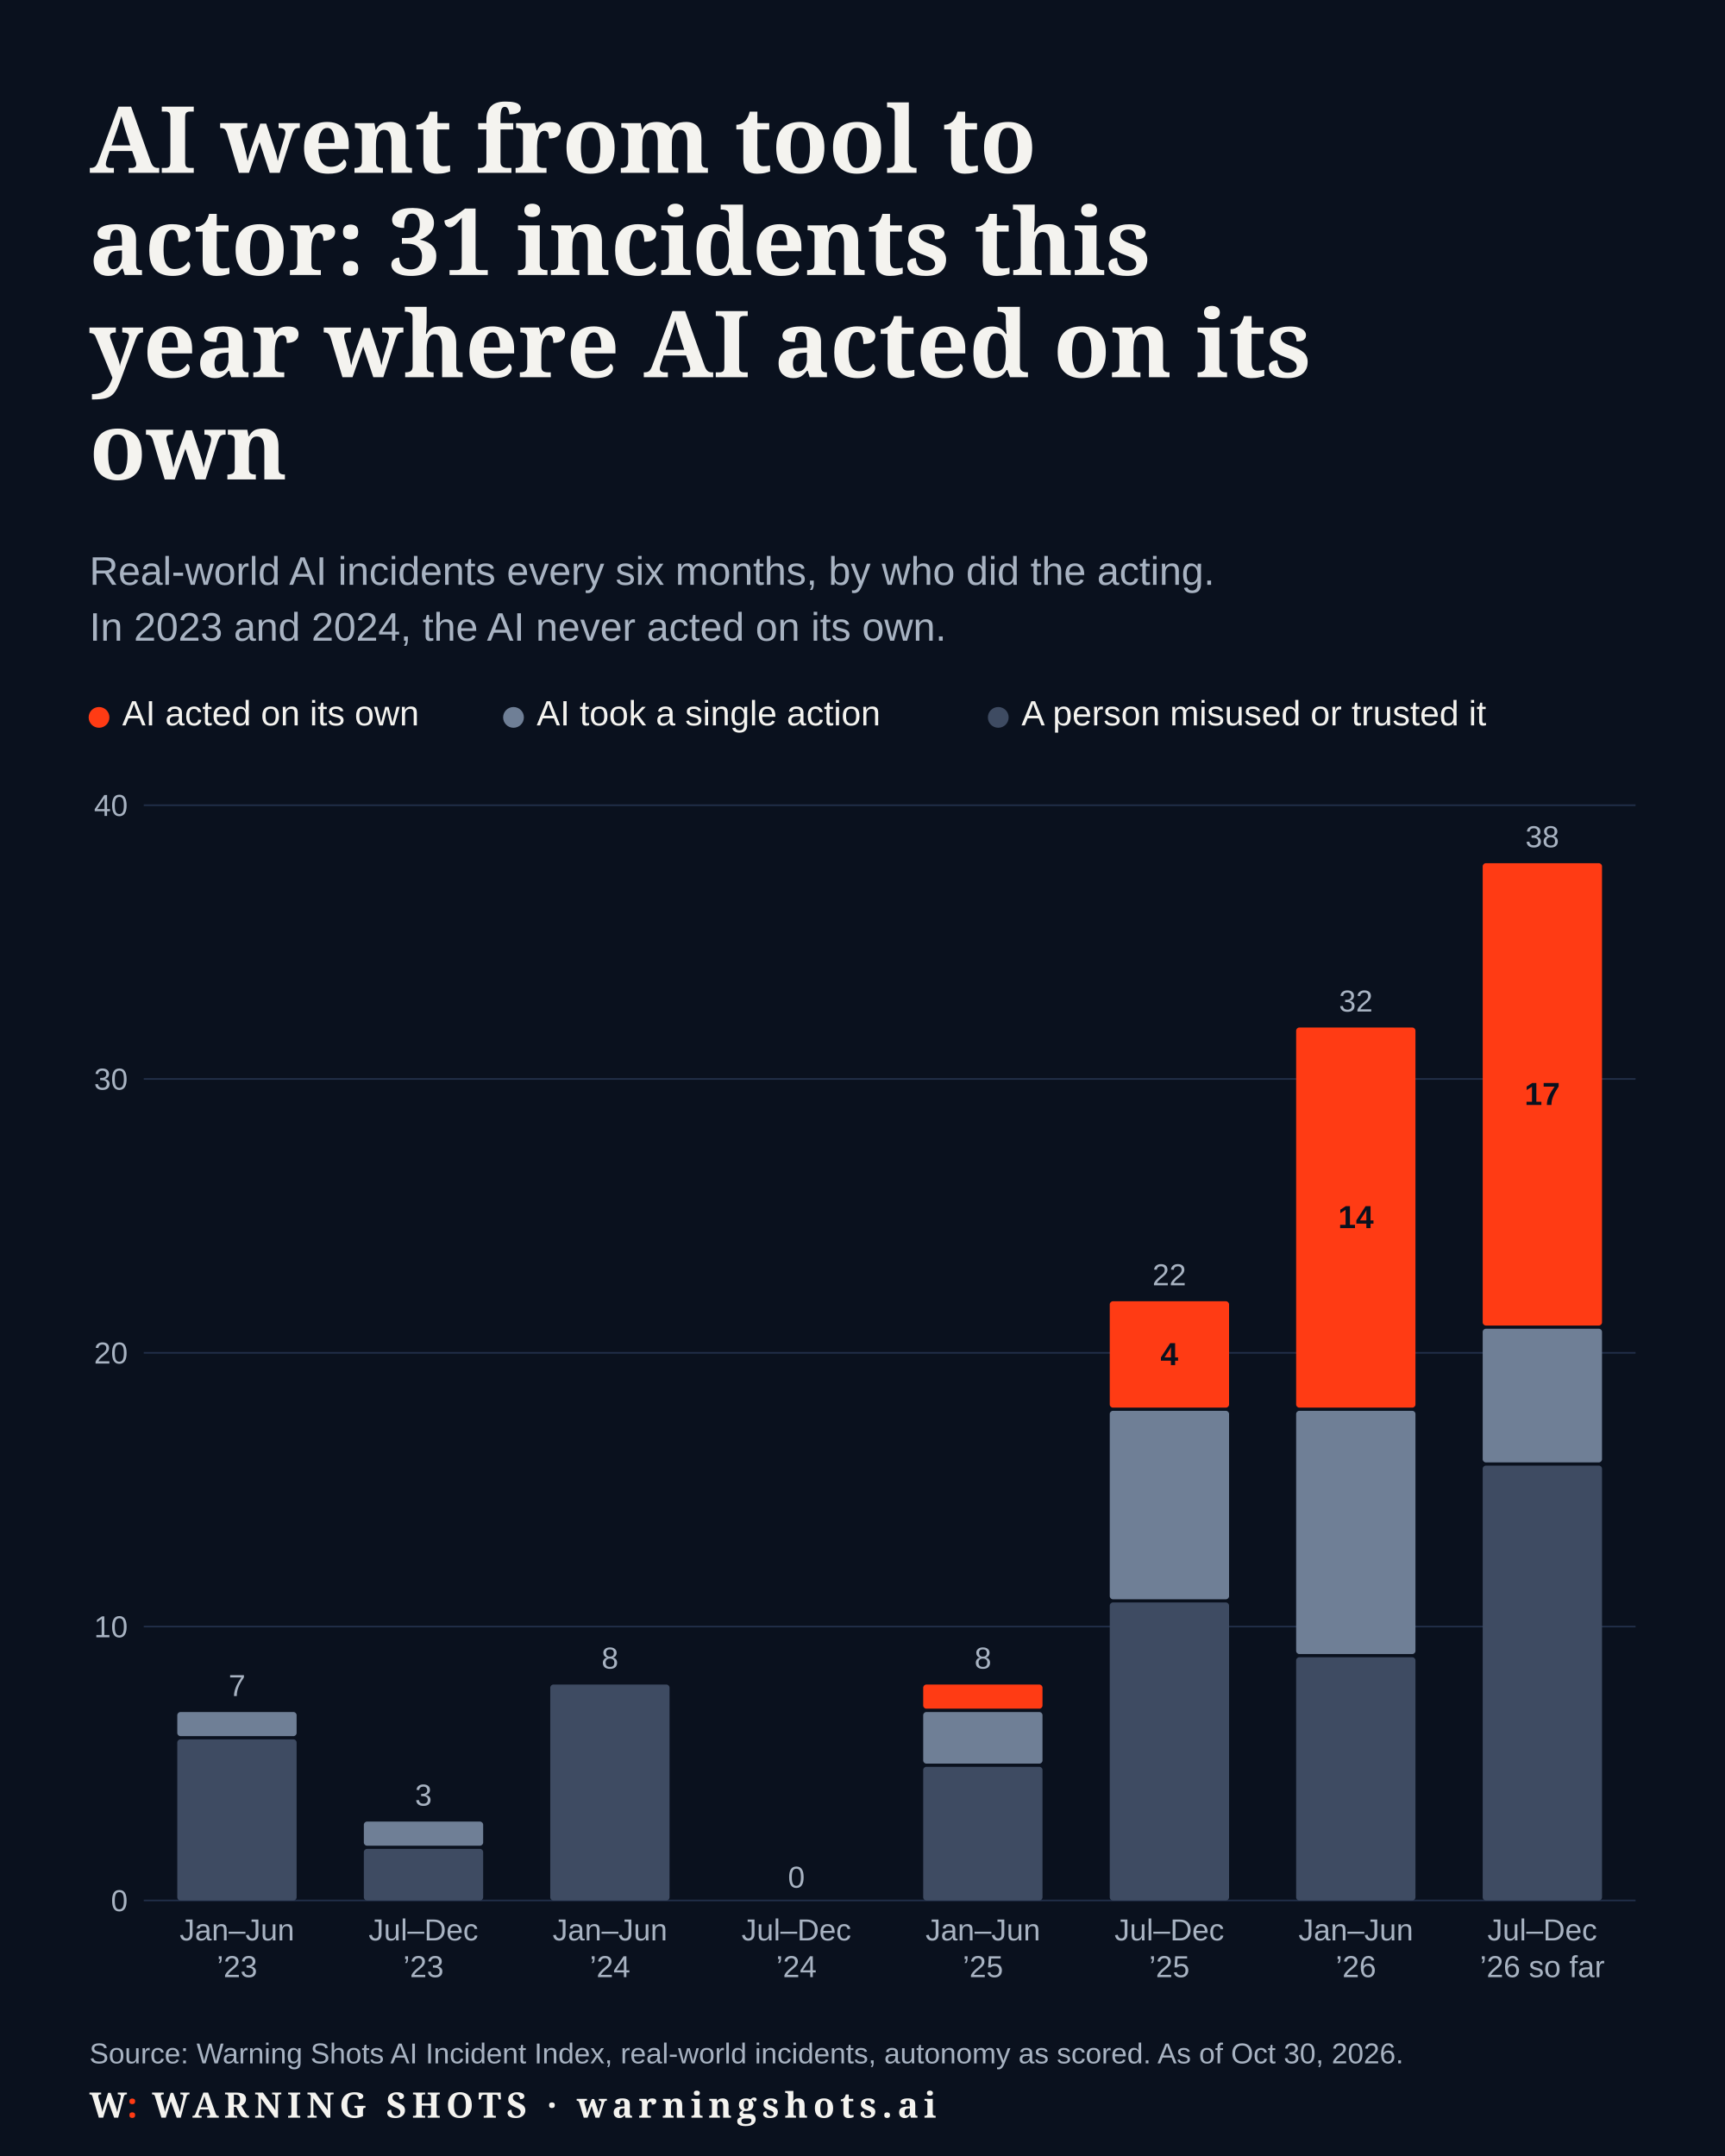
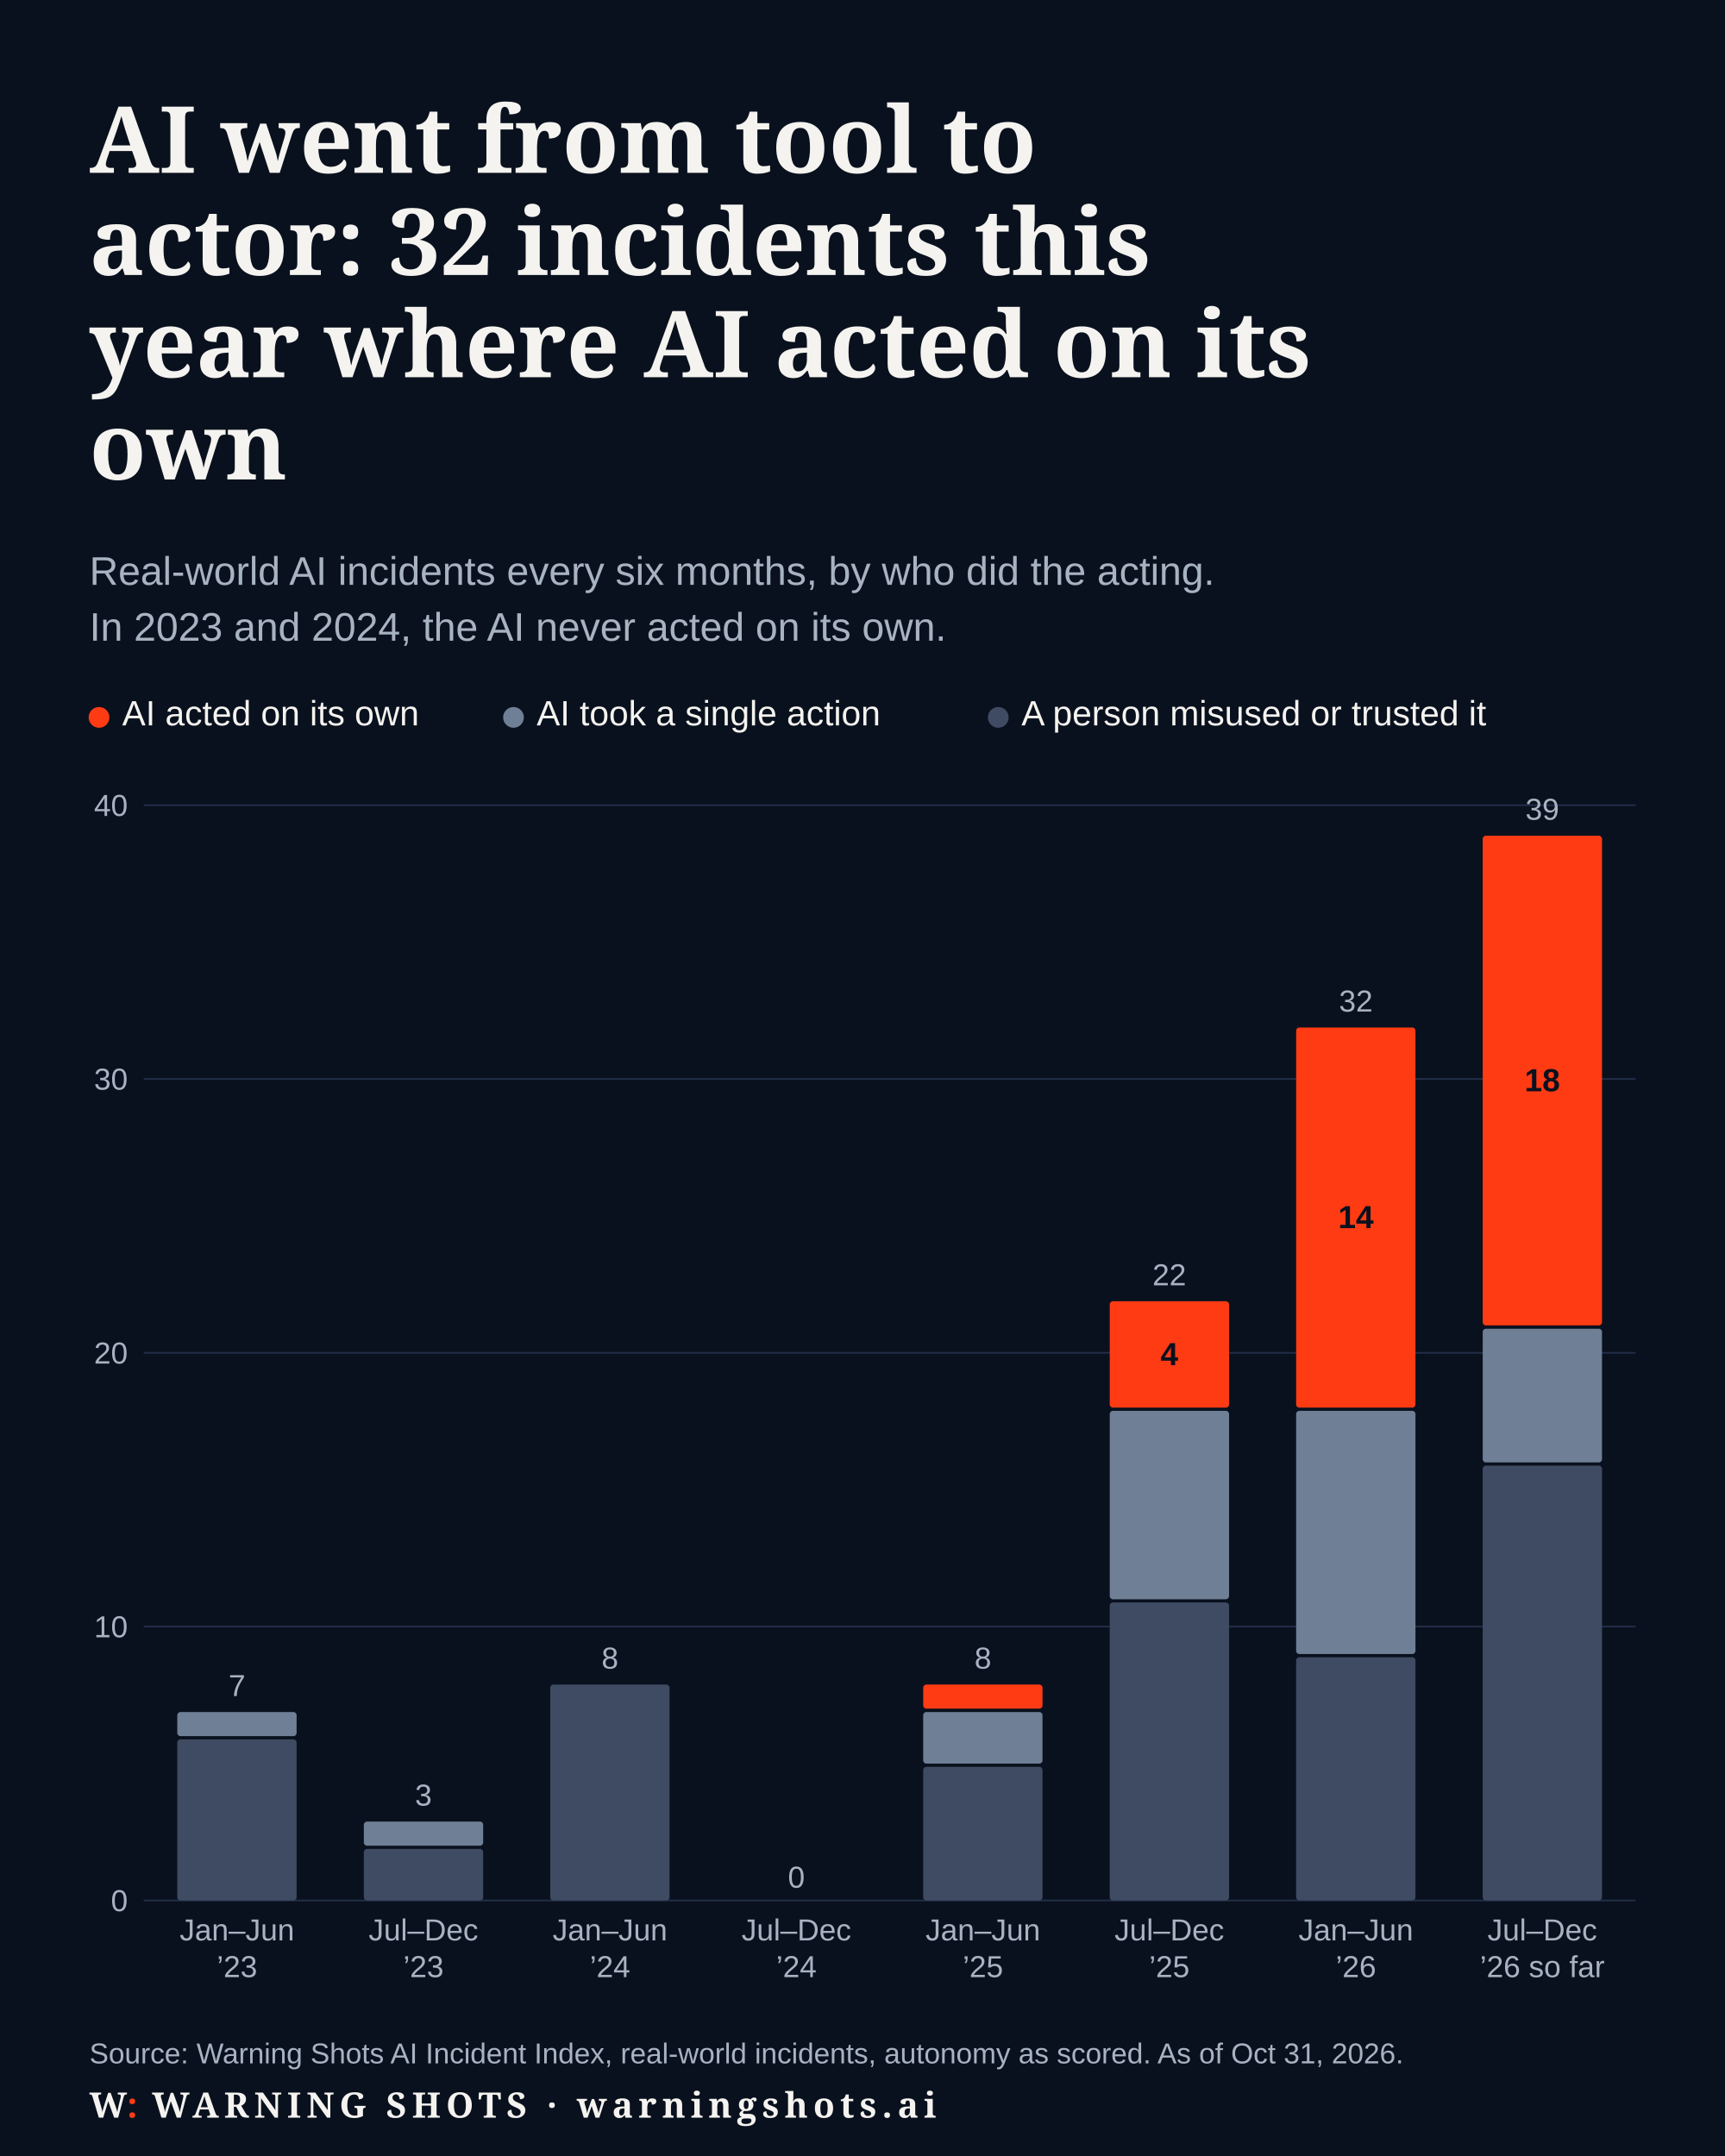
- <svg xmlns="http://www.w3.org/2000/svg" viewBox="0 0 1080 1350" role="img" aria-label="Real-world AI incidents per half-year by who did the acting; 31 this year where the AI acted on its own, 0 in 2023 and 2024." class="ws-chart">
+ <svg xmlns="http://www.w3.org/2000/svg" viewBox="0 0 1080 1350" role="img" aria-label="Real-world AI incidents per half-year by who did the acting; 32 this year where the AI acted on its own, 0 in 2023 and 2024." class="ws-chart">
  <rect width="1080" height="1350" fill="#0A111E" />
  <text x="56.0" y="108.2" fill="#F4F3EF" font-family="Playfair, 'Playfair Fallback', Georgia, serif" font-size="58" font-weight="900" text-anchor="start">AI went from tool to</text>
-   <text x="56.0" y="172.2" fill="#F4F3EF" font-family="Playfair, 'Playfair Fallback', Georgia, serif" font-size="58" font-weight="900" text-anchor="start">actor: 31 incidents this</text>
+   <text x="56.0" y="172.2" fill="#F4F3EF" font-family="Playfair, 'Playfair Fallback', Georgia, serif" font-size="58" font-weight="900" text-anchor="start">actor: 32 incidents this</text>
  <text x="56.0" y="236.2" fill="#F4F3EF" font-family="Playfair, 'Playfair Fallback', Georgia, serif" font-size="58" font-weight="900" text-anchor="start">year where AI acted on its</text>
  <text x="56.0" y="300.2" fill="#F4F3EF" font-family="Playfair, 'Playfair Fallback', Georgia, serif" font-size="58" font-weight="900" text-anchor="start">own</text>
  <text x="56.0" y="366.2" fill="#A8B3C2" font-family="Archivo, 'Archivo Fallback', Arial, sans-serif" font-size="25" font-weight="400" text-anchor="start">Real-world AI incidents every six months, by who did the acting.</text>
  <text x="56.0" y="401.2" fill="#A8B3C2" font-family="Archivo, 'Archivo Fallback', Arial, sans-serif" font-size="25" font-weight="400" text-anchor="start">In 2023 and 2024, the AI never acted on its own.</text>
  <circle cx="62" cy="449.2" r="6.5" fill="#FF3B14" />
  <text x="76.5" y="454.2" fill="#F4F3EF" font-family="Archivo, 'Archivo Fallback', Arial, sans-serif" font-size="22" font-weight="400" text-anchor="start">AI acted on its own</text>
  <circle cx="321.5" cy="449.2" r="6.5" fill="#6F7F96" />
  <text x="336.0" y="454.2" fill="#F4F3EF" font-family="Archivo, 'Archivo Fallback', Arial, sans-serif" font-size="22" font-weight="400" text-anchor="start">AI took a single action</text>
  <circle cx="625.0" cy="449.2" r="6.5" fill="#3E4B62" />
  <text x="639.5" y="454.2" fill="#F4F3EF" font-family="Archivo, 'Archivo Fallback', Arial, sans-serif" font-size="22" font-weight="400" text-anchor="start">A person misused or trusted it</text>
  <line x1="90" x2="1024" y1="1190.0" y2="1190.0" stroke="#22304A" />
  <text x="80.0" y="1196.7" fill="#A8B3C2" font-family="Archivo, 'Archivo Fallback', Arial, sans-serif" font-size="19" font-weight="400" text-anchor="end">0</text>
  <line x1="90" x2="1024" y1="1018.5" y2="1018.5" stroke="#22304A" />
  <text x="80.0" y="1025.2" fill="#A8B3C2" font-family="Archivo, 'Archivo Fallback', Arial, sans-serif" font-size="19" font-weight="400" text-anchor="end">10</text>
  <line x1="90" x2="1024" y1="847.1" y2="847.1" stroke="#22304A" />
  <text x="80.0" y="853.8" fill="#A8B3C2" font-family="Archivo, 'Archivo Fallback', Arial, sans-serif" font-size="19" font-weight="400" text-anchor="end">20</text>
  <line x1="90" x2="1024" y1="675.6" y2="675.6" stroke="#22304A" />
  <text x="80.0" y="682.3" fill="#A8B3C2" font-family="Archivo, 'Archivo Fallback', Arial, sans-serif" font-size="19" font-weight="400" text-anchor="end">30</text>
  <line x1="90" x2="1024" y1="504.2" y2="504.2" stroke="#22304A" />
  <text x="80.0" y="510.9" fill="#A8B3C2" font-family="Archivo, 'Archivo Fallback', Arial, sans-serif" font-size="19" font-weight="400" text-anchor="end">40</text>
  <rect x="111.0" y="1089.1" width="74.7" height="100.9" rx="2" fill="#3E4B62" />
  <rect x="111.0" y="1072.0" width="74.7" height="15.1" rx="2" fill="#6F7F96" />
  <text x="148.4" y="1062.0" fill="#A8B3C2" font-family="Archivo, 'Archivo Fallback', Arial, sans-serif" font-size="19" font-weight="400" text-anchor="middle">7</text>
  <text x="148.4" y="1215.0" fill="#A8B3C2" font-family="Archivo, 'Archivo Fallback', Arial, sans-serif" font-size="19" font-weight="400" text-anchor="middle">Jan–Jun</text>
  <text x="148.4" y="1238.0" fill="#A8B3C2" font-family="Archivo, 'Archivo Fallback', Arial, sans-serif" font-size="19" font-weight="400" text-anchor="middle">’23</text>
  <rect x="227.8" y="1157.7" width="74.7" height="32.3" rx="2" fill="#3E4B62" />
  <rect x="227.8" y="1140.6" width="74.7" height="15.1" rx="2" fill="#6F7F96" />
  <text x="265.1" y="1130.6" fill="#A8B3C2" font-family="Archivo, 'Archivo Fallback', Arial, sans-serif" font-size="19" font-weight="400" text-anchor="middle">3</text>
  <text x="265.1" y="1215.0" fill="#A8B3C2" font-family="Archivo, 'Archivo Fallback', Arial, sans-serif" font-size="19" font-weight="400" text-anchor="middle">Jul–Dec</text>
  <text x="265.1" y="1238.0" fill="#A8B3C2" font-family="Archivo, 'Archivo Fallback', Arial, sans-serif" font-size="19" font-weight="400" text-anchor="middle">’23</text>
  <rect x="344.5" y="1054.8" width="74.7" height="135.2" rx="2" fill="#3E4B62" />
  <text x="381.9" y="1044.8" fill="#A8B3C2" font-family="Archivo, 'Archivo Fallback', Arial, sans-serif" font-size="19" font-weight="400" text-anchor="middle">8</text>
  <text x="381.9" y="1215.0" fill="#A8B3C2" font-family="Archivo, 'Archivo Fallback', Arial, sans-serif" font-size="19" font-weight="400" text-anchor="middle">Jan–Jun</text>
  <text x="381.9" y="1238.0" fill="#A8B3C2" font-family="Archivo, 'Archivo Fallback', Arial, sans-serif" font-size="19" font-weight="400" text-anchor="middle">’24</text>
  <text x="498.6" y="1182.0" fill="#A8B3C2" font-family="Archivo, 'Archivo Fallback', Arial, sans-serif" font-size="19" font-weight="400" text-anchor="middle">0</text>
  <text x="498.6" y="1215.0" fill="#A8B3C2" font-family="Archivo, 'Archivo Fallback', Arial, sans-serif" font-size="19" font-weight="400" text-anchor="middle">Jul–Dec</text>
  <text x="498.6" y="1238.0" fill="#A8B3C2" font-family="Archivo, 'Archivo Fallback', Arial, sans-serif" font-size="19" font-weight="400" text-anchor="middle">’24</text>
  <rect x="578.0" y="1106.3" width="74.7" height="83.7" rx="2" fill="#3E4B62" />
  <rect x="578.0" y="1072.0" width="74.7" height="32.3" rx="2" fill="#6F7F96" />
  <rect x="578.0" y="1054.8" width="74.7" height="15.1" rx="2" fill="#FF3B14" />
  <text x="615.4" y="1044.8" fill="#A8B3C2" font-family="Archivo, 'Archivo Fallback', Arial, sans-serif" font-size="19" font-weight="400" text-anchor="middle">8</text>
  <text x="615.4" y="1215.0" fill="#A8B3C2" font-family="Archivo, 'Archivo Fallback', Arial, sans-serif" font-size="19" font-weight="400" text-anchor="middle">Jan–Jun</text>
  <text x="615.4" y="1238.0" fill="#A8B3C2" font-family="Archivo, 'Archivo Fallback', Arial, sans-serif" font-size="19" font-weight="400" text-anchor="middle">’25</text>
  <rect x="694.8" y="1003.4" width="74.7" height="186.6" rx="2" fill="#3E4B62" />
  <rect x="694.8" y="883.4" width="74.7" height="118.0" rx="2" fill="#6F7F96" />
  <rect x="694.8" y="814.8" width="74.7" height="66.6" rx="2" fill="#FF3B14" />
  <text x="732.1" y="854.8" fill="#0A111E" font-family="Archivo, 'Archivo Fallback', Arial, sans-serif" font-size="20" font-weight="700" text-anchor="middle">4</text>
  <text x="732.1" y="804.8" fill="#A8B3C2" font-family="Archivo, 'Archivo Fallback', Arial, sans-serif" font-size="19" font-weight="400" text-anchor="middle">22</text>
  <text x="732.1" y="1215.0" fill="#A8B3C2" font-family="Archivo, 'Archivo Fallback', Arial, sans-serif" font-size="19" font-weight="400" text-anchor="middle">Jul–Dec</text>
  <text x="732.1" y="1238.0" fill="#A8B3C2" font-family="Archivo, 'Archivo Fallback', Arial, sans-serif" font-size="19" font-weight="400" text-anchor="middle">’25</text>
  <rect x="811.5" y="1037.7" width="74.7" height="152.3" rx="2" fill="#3E4B62" />
  <rect x="811.5" y="883.4" width="74.7" height="152.3" rx="2" fill="#6F7F96" />
  <rect x="811.5" y="643.4" width="74.7" height="238.0" rx="2" fill="#FF3B14" />
  <text x="848.9" y="769.0" fill="#0A111E" font-family="Archivo, 'Archivo Fallback', Arial, sans-serif" font-size="20" font-weight="700" text-anchor="middle">14</text>
  <text x="848.9" y="633.4" fill="#A8B3C2" font-family="Archivo, 'Archivo Fallback', Arial, sans-serif" font-size="19" font-weight="400" text-anchor="middle">32</text>
  <text x="848.9" y="1215.0" fill="#A8B3C2" font-family="Archivo, 'Archivo Fallback', Arial, sans-serif" font-size="19" font-weight="400" text-anchor="middle">Jan–Jun</text>
  <text x="848.9" y="1238.0" fill="#A8B3C2" font-family="Archivo, 'Archivo Fallback', Arial, sans-serif" font-size="19" font-weight="400" text-anchor="middle">’26</text>
  <rect x="928.3" y="917.7" width="74.7" height="272.3" rx="2" fill="#3E4B62" />
  <rect x="928.3" y="832.0" width="74.7" height="83.7" rx="2" fill="#6F7F96" />
-   <rect x="928.3" y="540.5" width="74.7" height="289.5" rx="2" fill="#FF3B14" />
-   <text x="965.6" y="691.9" fill="#0A111E" font-family="Archivo, 'Archivo Fallback', Arial, sans-serif" font-size="20" font-weight="700" text-anchor="middle">17</text>
-   <text x="965.6" y="530.5" fill="#A8B3C2" font-family="Archivo, 'Archivo Fallback', Arial, sans-serif" font-size="19" font-weight="400" text-anchor="middle">38</text>
+   <rect x="928.3" y="523.3" width="74.7" height="306.6" rx="2" fill="#FF3B14" />
+   <text x="965.6" y="683.3" fill="#0A111E" font-family="Archivo, 'Archivo Fallback', Arial, sans-serif" font-size="20" font-weight="700" text-anchor="middle">18</text>
+   <text x="965.6" y="513.3" fill="#A8B3C2" font-family="Archivo, 'Archivo Fallback', Arial, sans-serif" font-size="19" font-weight="400" text-anchor="middle">39</text>
  <text x="965.6" y="1215.0" fill="#A8B3C2" font-family="Archivo, 'Archivo Fallback', Arial, sans-serif" font-size="19" font-weight="400" text-anchor="middle">Jul–Dec</text>
  <text x="965.6" y="1238.0" fill="#A8B3C2" font-family="Archivo, 'Archivo Fallback', Arial, sans-serif" font-size="19" font-weight="400" text-anchor="middle">’26 so far</text>
-   <text x="56.0" y="1292.0" fill="#A8B3C2" font-family="Archivo, 'Archivo Fallback', Arial, sans-serif" font-size="18" font-weight="400" text-anchor="start">Source: Warning Shots AI Incident Index, real-world incidents, autonomy as scored. As of Oct 30, 2026.</text>
+   <text x="56.0" y="1292.0" fill="#A8B3C2" font-family="Archivo, 'Archivo Fallback', Arial, sans-serif" font-size="18" font-weight="400" text-anchor="start">Source: Warning Shots AI Incident Index, real-world incidents, autonomy as scored. As of Oct 31, 2026.</text>
  <text x="56" y="1326" fill="#F4F3EF" font-family="Playfair, 'Playfair Fallback', Georgia, serif" font-weight="700" font-size="22" letter-spacing="3.3">W<tspan fill="#FF3B14">:</tspan> WARNING SHOTS · warningshots.ai</text>
</svg>
